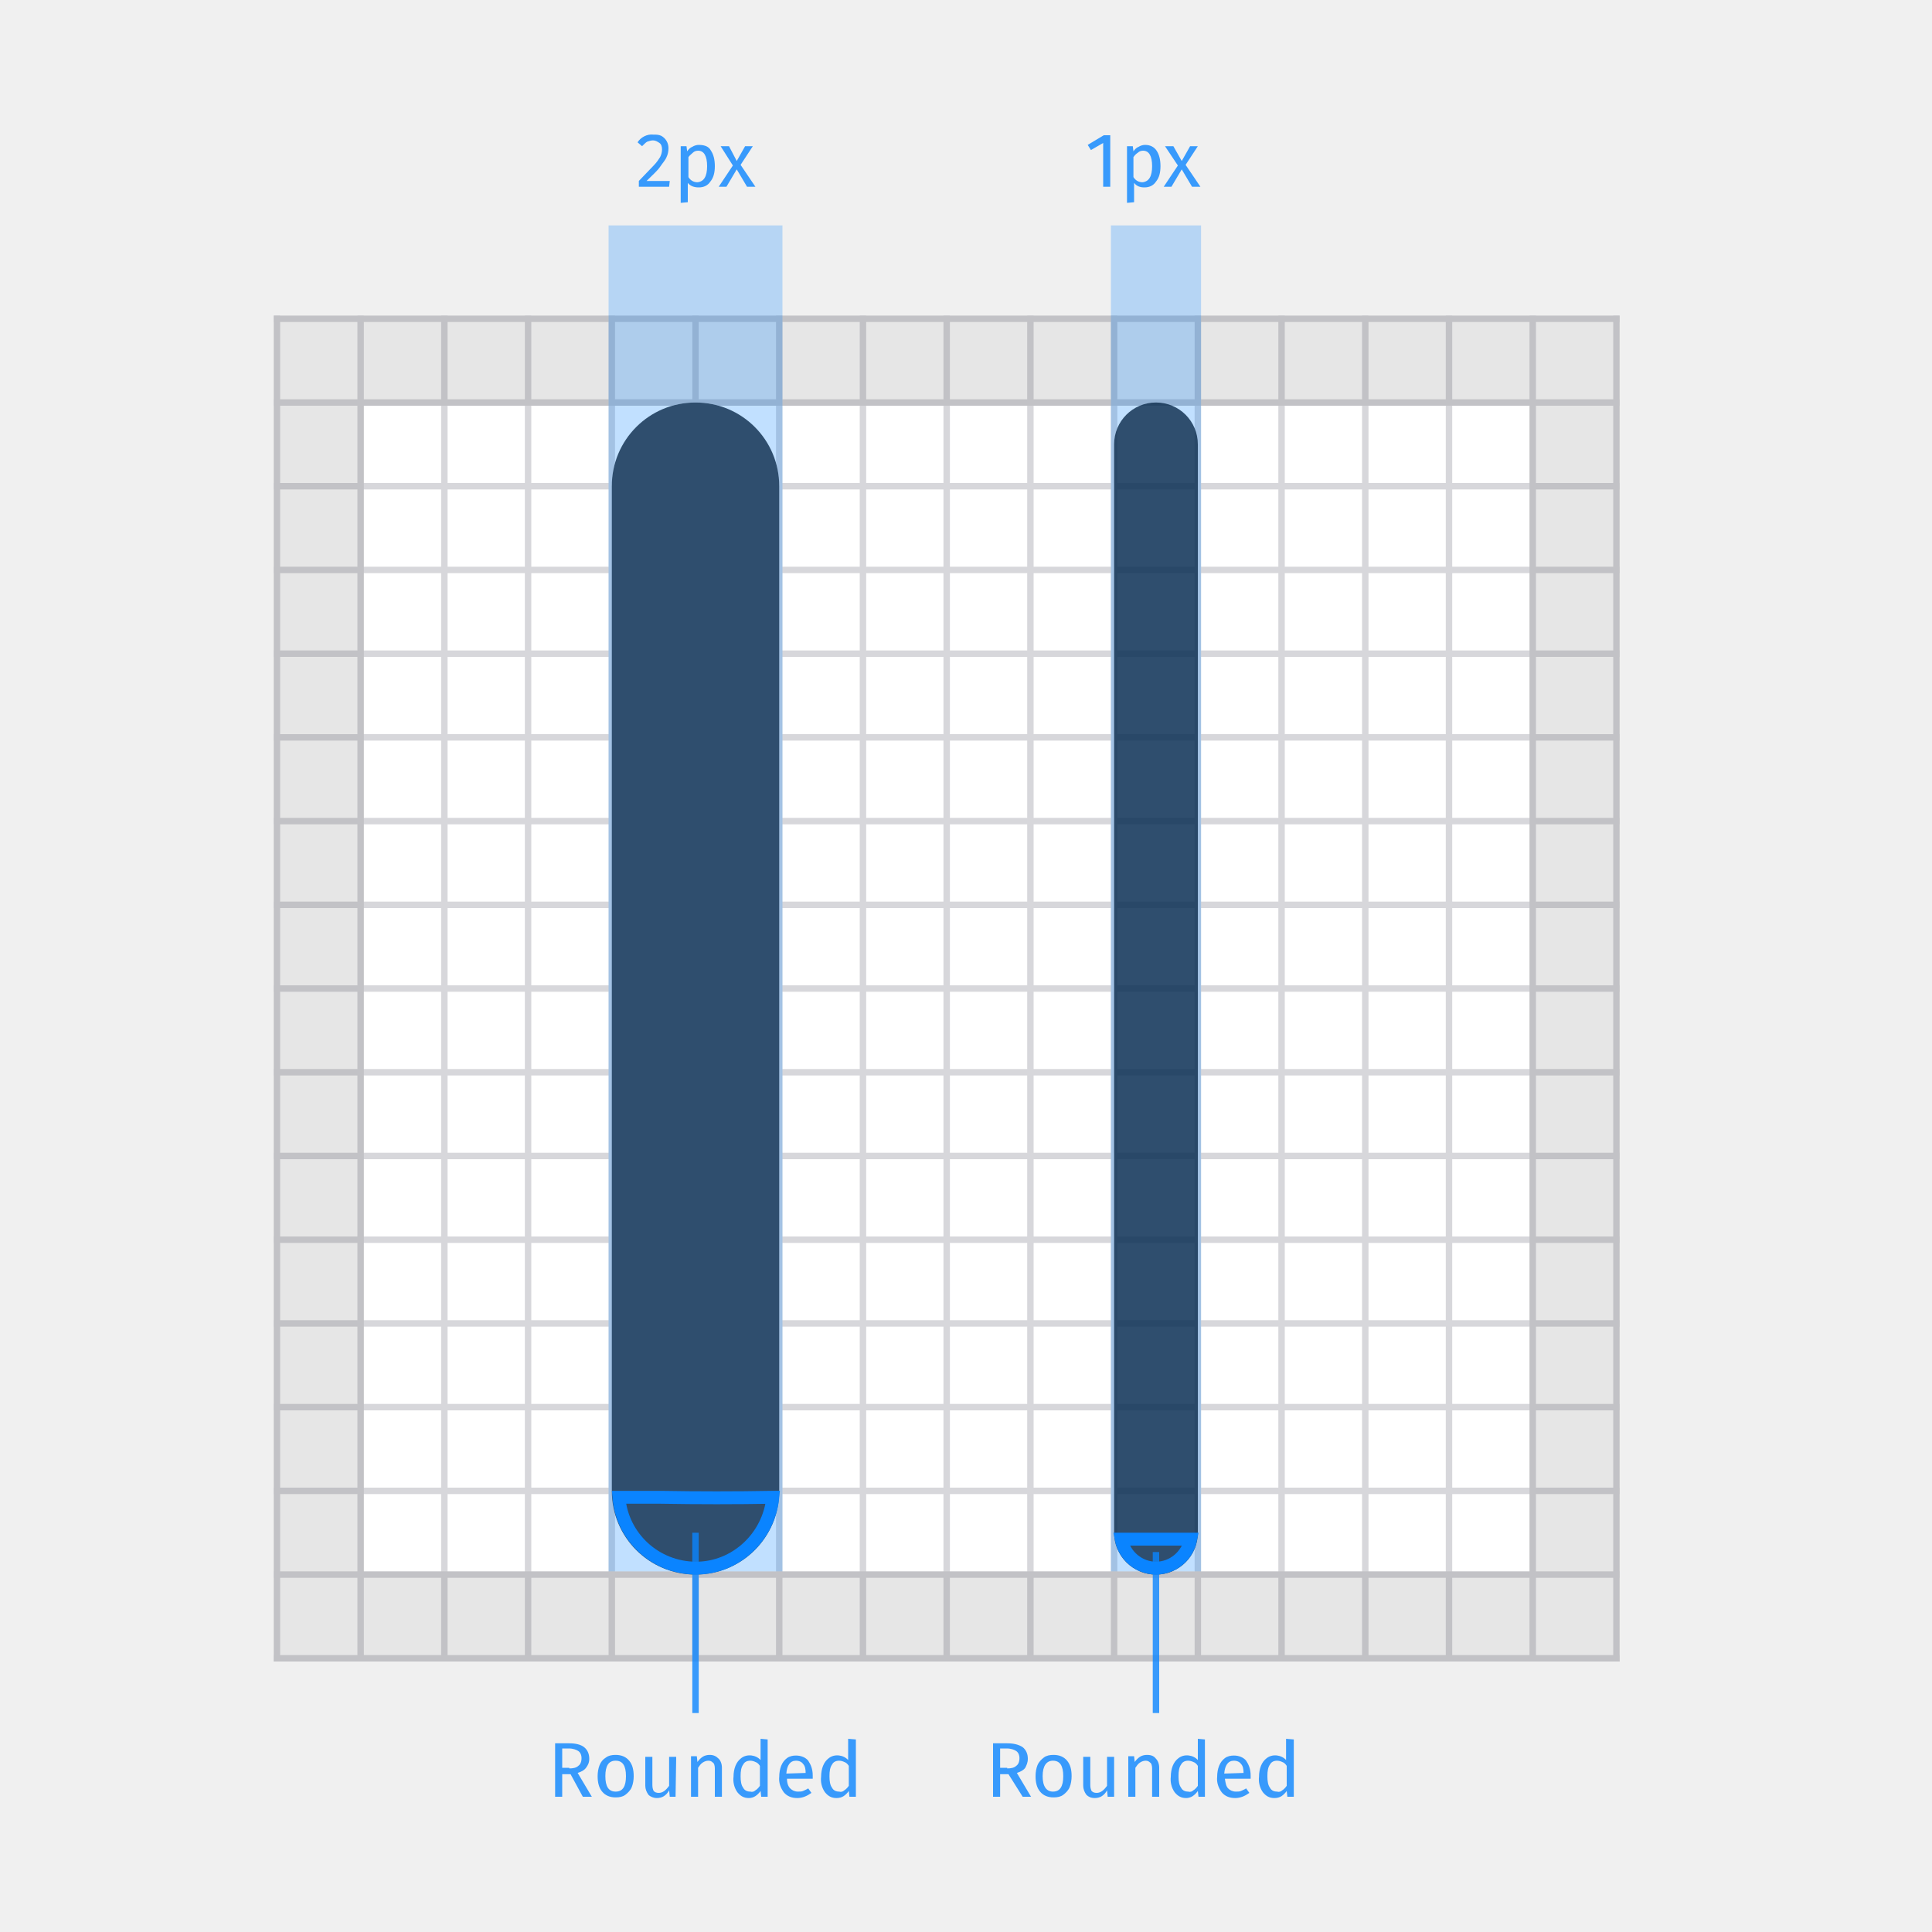
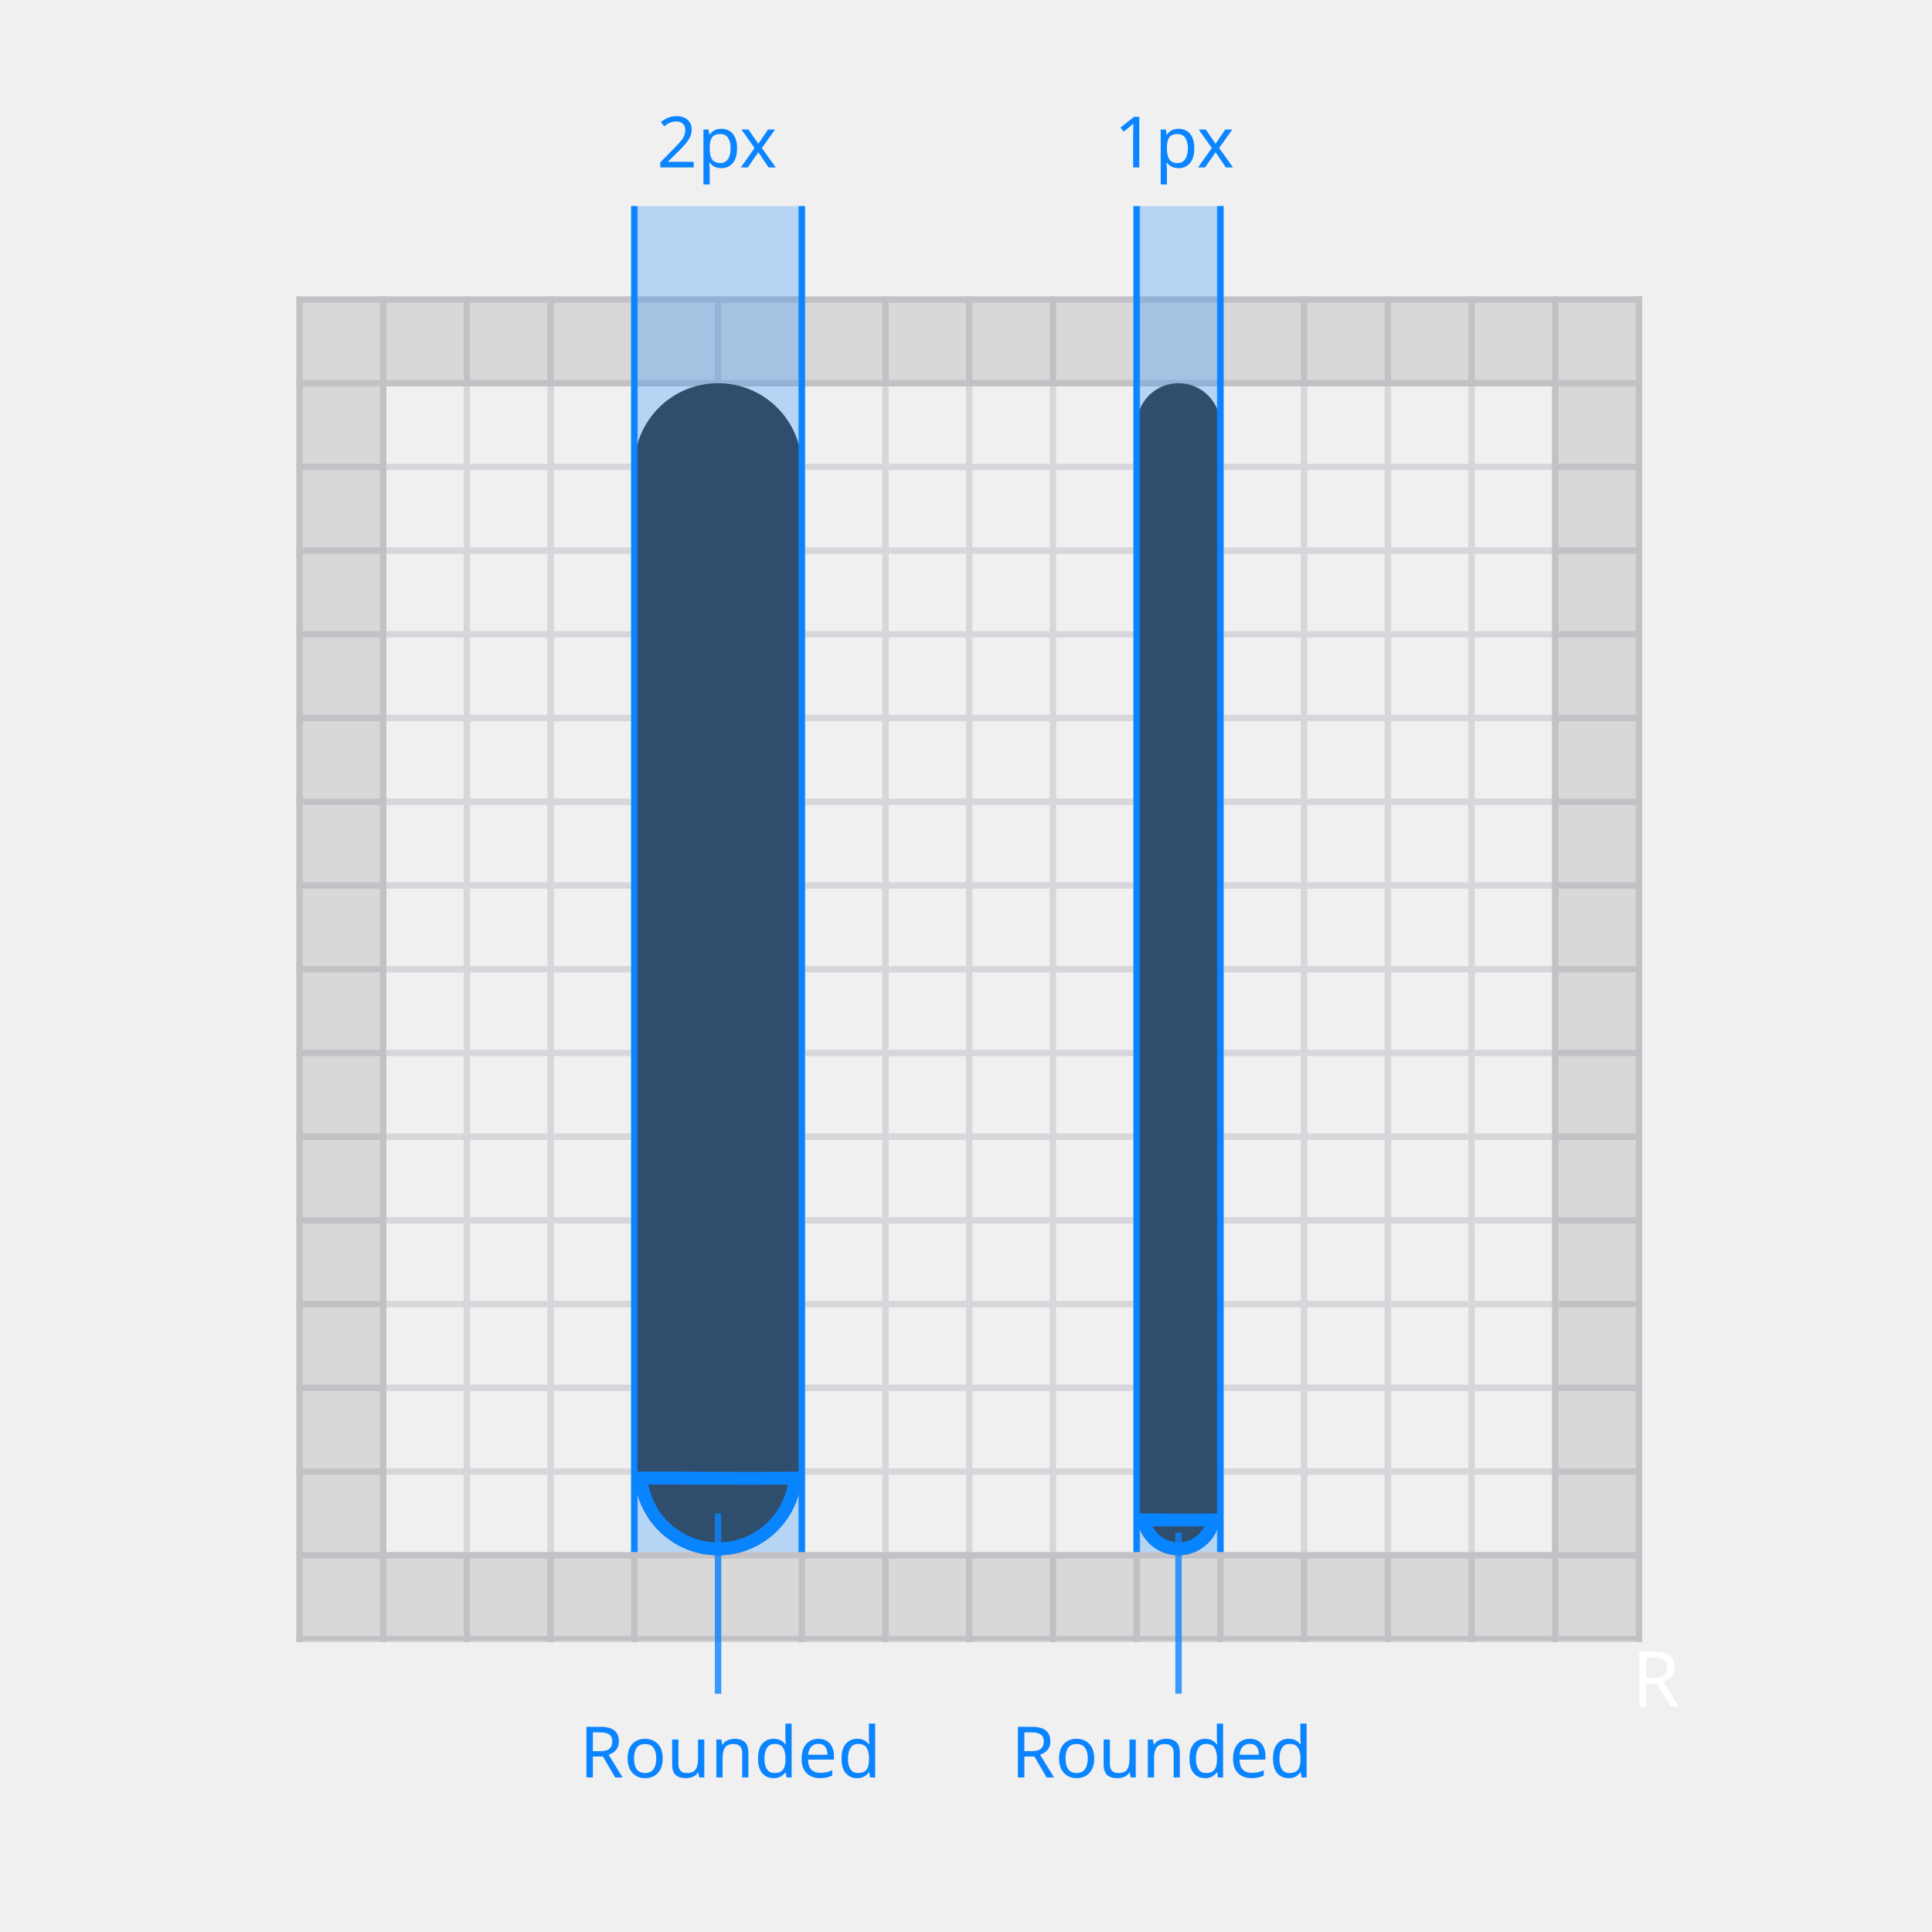
- <svg xmlns="http://www.w3.org/2000/svg" version="1.1" x="0px" y="0px" viewBox="0 0 300 300" enable-background="new 0 0 300 300" xml:space="preserve">
-   <g id="example">
-     <path fill="#FFFFFF" enable-background="new    " d="M250.5,49h-12h-1h-12h-1h-12h-1h-12h-1h-12h-1h-12h-1h-12h-1h-12h-1h-12h-1   h-12h-1h-12h-1h-12h-1h-12h-1h-12h-1h-12h-1h-12h-1v1v12v1v12v1v12v1v12v1v12v1v12v1v12v1v12v1v12v1v12v1v12v1v12v1v12v1v12v1v12v1   v12v1h1h12h1h12h1h12h1h12h1h12h1h12h1h12h1h12h1h12h1h12h1h12h1h12h1h12h1h12h1h12h1h12h1v-1v-12v-1v-12v-1v-12v-1v-12v-1v-12v-1   v-12v-1v-12v-1v-12v-1v-12v-1v-12v-1v-12v-1v-12v-1V89v-1V76v-1V63v-1V50v-1H250.5z" />
-     <g transform="translate(0 29)">
-       <g>
-         <rect x="42.5" y="20" fill="#D7D7DB" width="209" height="1" />
-         <rect x="42.5" y="33" fill="#D7D7DB" width="209" height="1" />
-         <rect x="42.5" y="46" fill="#D7D7DB" width="209" height="1" />
-         <rect x="42.5" y="59" fill="#D7D7DB" width="209" height="1" />
-         <rect x="42.5" y="72" fill="#D7D7DB" width="209" height="1" />
-         <rect x="42.5" y="85" fill="#D7D7DB" width="209" height="1" />
-         <g>
-           <rect x="42.5" y="98" fill="#D7D7DB" width="209" height="1" />
-         </g>
-         <g>
-           <rect x="42.5" y="111" fill="#D7D7DB" width="209" height="1" />
-         </g>
-         <g>
-           <rect x="42.5" y="124" fill="#D7D7DB" width="209" height="1" />
-         </g>
-         <g>
-           <rect x="42.5" y="137" fill="#D7D7DB" width="209" height="1" />
-         </g>
-         <g>
-           <rect x="42.5" y="150" fill="#D7D7DB" width="209" height="1" />
-         </g>
-         <g>
-           <rect x="42.5" y="163" fill="#D7D7DB" width="209" height="1" />
-         </g>
-         <g>
-           <rect x="42.5" y="176" fill="#D7D7DB" width="209" height="1" />
-         </g>
-         <g>
-           <rect x="42.5" y="189" fill="#D7D7DB" width="209" height="1" />
-         </g>
-         <g>
-           <rect x="42.5" y="202" fill="#D7D7DB" width="209" height="1" />
-         </g>
-         <g>
-           <rect x="42.5" y="215" fill="#D7D7DB" width="209" height="1" />
-         </g>
-         <g>
-           <rect x="42.5" y="228" fill="#D7D7DB" width="209" height="1" />
-         </g>
+ <svg xmlns="http://www.w3.org/2000/svg" xmlns:xlink="http://www.w3.org/1999/xlink" width="300" height="300" viewBox="0 0 300 300">
+   <defs>
+     <polygon id="stroke1-a" points="0 0 209 0 209 209 0 209" />
+     <polygon id="stroke1-c" points="0 0 209 0 209 208.791 0 208.791" />
+     <polygon id="stroke1-e" points="0 0 209 0 209 209 0 209" />
+     <rect id="stroke1-g" width="26" height="182" x="98.5" y="59.5" rx="13" />
+     <rect id="stroke1-h" width="13" height="182" x="176.5" y="59.5" rx="6.5" />
+     <rect id="stroke1-i" width="27" height="209" x="98" y="32" />
+     <filter id="stroke1-j" width="103.7%" height="100.5%" x="-1.9%" y="-.2%" filterUnits="objectBoundingBox">
+       <feOffset dx="1" in="SourceAlpha" result="shadowOffsetInner1" />
+       <feComposite in="shadowOffsetInner1" in2="SourceAlpha" k2="-1" k3="1" operator="arithmetic" result="shadowInnerInner1" />
+       <feColorMatrix in="shadowInnerInner1" result="shadowMatrixInner1" values="0 0 0 0 0.039   0 0 0 0 0.518   0 0 0 0 1  0 0 0 1 0" />
+       <feOffset dx="-1" in="SourceAlpha" result="shadowOffsetInner2" />
+       <feComposite in="shadowOffsetInner2" in2="SourceAlpha" k2="-1" k3="1" operator="arithmetic" result="shadowInnerInner2" />
+       <feColorMatrix in="shadowInnerInner2" result="shadowMatrixInner2" values="0 0 0 0 0.039   0 0 0 0 0.518   0 0 0 0 1  0 0 0 1 0" />
+       <feMerge>
+         <feMergeNode in="shadowMatrixInner1" />
+         <feMergeNode in="shadowMatrixInner2" />
+       </feMerge>
+     </filter>
+     <rect id="stroke1-k" width="14" height="209" x="176" y="32" />
+     <filter id="stroke1-l" width="107.1%" height="100.5%" x="-3.6%" y="-.2%" filterUnits="objectBoundingBox">
+       <feOffset dx="1" in="SourceAlpha" result="shadowOffsetInner1" />
+       <feComposite in="shadowOffsetInner1" in2="SourceAlpha" k2="-1" k3="1" operator="arithmetic" result="shadowInnerInner1" />
+       <feColorMatrix in="shadowInnerInner1" result="shadowMatrixInner1" values="0 0 0 0 0.039   0 0 0 0 0.518   0 0 0 0 1  0 0 0 1 0" />
+       <feOffset dx="-1" in="SourceAlpha" result="shadowOffsetInner2" />
+       <feComposite in="shadowOffsetInner2" in2="SourceAlpha" k2="-1" k3="1" operator="arithmetic" result="shadowInnerInner2" />
+       <feColorMatrix in="shadowInnerInner2" result="shadowMatrixInner2" values="0 0 0 0 0.039   0 0 0 0 0.518   0 0 0 0 1  0 0 0 1 0" />
+       <feMerge>
+         <feMergeNode in="shadowMatrixInner1" />
+         <feMergeNode in="shadowMatrixInner2" />
+       </feMerge>
+     </filter>
+   </defs>
+   <g fill="none" fill-rule="evenodd">
+     <g transform="translate(46 46)">
+       <mask id="stroke1-b" fill="#fff">
+         <use xlink:href="#stroke1-a" />
+       </mask>
+       <g mask="url(#stroke1-b)">
+         <mask id="stroke1-d" fill="#fff">
+           <use xlink:href="#stroke1-c" />
+         </mask>
+         <rect width="209" height="1" fill="#D7D7DB" mask="url(#stroke1-d)" />
+         <rect width="209" height="1" y="13" fill="#D7D7DB" mask="url(#stroke1-d)" />
+         <rect width="209" height="1" y="26" fill="#D7D7DB" mask="url(#stroke1-d)" />
+         <rect width="209" height="1" y="39" fill="#D7D7DB" mask="url(#stroke1-d)" />
+         <rect width="209" height="1" y="52" fill="#D7D7DB" mask="url(#stroke1-d)" />
+         <rect width="209" height="1" y="65" fill="#D7D7DB" mask="url(#stroke1-d)" />
+         <rect width="209" height="1" y="78" fill="#D7D7DB" mask="url(#stroke1-d)" />
+         <rect width="209" height="1" y="91" fill="#D7D7DB" mask="url(#stroke1-d)" />
+         <rect width="209" height="1" y="104" fill="#D7D7DB" mask="url(#stroke1-d)" />
+         <rect width="209" height="1" y="117" fill="#D7D7DB" mask="url(#stroke1-d)" />
+         <rect width="209" height="1" y="130" fill="#D7D7DB" mask="url(#stroke1-d)" />
+         <rect width="209" height="1" y="143" fill="#D7D7DB" mask="url(#stroke1-d)" />
+         <rect width="209" height="1" y="156" fill="#D7D7DB" mask="url(#stroke1-d)" />
+         <rect width="209" height="1" y="169" fill="#D7D7DB" mask="url(#stroke1-d)" />
+         <rect width="209" height="1" y="182" fill="#D7D7DB" mask="url(#stroke1-d)" />
+         <rect width="209" height="1" y="195" fill="#D7D7DB" mask="url(#stroke1-d)" />
+         <rect width="209" height="1" y="208" fill="#D7D7DB" mask="url(#stroke1-d)" />
      </g>
      <g>
-         <rect x="42.5" y="20" fill="#D7D7DB" width="1" height="209" />
-         <rect x="55.5" y="20" fill="#D7D7DB" width="1" height="209" />
-         <rect x="68.5" y="20" fill="#D7D7DB" width="1" height="209" />
-         <rect x="81.5" y="20" fill="#D7D7DB" width="1" height="209" />
-         <rect x="94.5" y="20" fill="#D7D7DB" width="1" height="209" />
-         <rect x="107.5" y="20" fill="#D7D7DB" width="1" height="209" />
-         <g>
-           <rect x="120.5" y="20" fill="#D7D7DB" width="1" height="209" />
-         </g>
-         <g>
-           <rect x="133.5" y="20" fill="#D7D7DB" width="1" height="209" />
-         </g>
-         <g>
-           <rect x="146.5" y="20" fill="#D7D7DB" width="1" height="209" />
-         </g>
-         <g>
-           <rect x="159.5" y="20" fill="#D7D7DB" width="1" height="209" />
-         </g>
-         <g>
-           <rect x="172.5" y="20" fill="#D7D7DB" width="1" height="209" />
-         </g>
-         <g>
-           <rect x="185.5" y="20" fill="#D7D7DB" width="1" height="209" />
-         </g>
-         <g>
-           <rect x="198.5" y="20" fill="#D7D7DB" width="1" height="209" />
-         </g>
-         <g>
-           <rect x="211.5" y="20" fill="#D7D7DB" width="1" height="209" />
-         </g>
-         <g>
-           <rect x="224.5" y="20" fill="#D7D7DB" width="1" height="209" />
-         </g>
-         <g>
-           <rect x="237.5" y="20" fill="#D7D7DB" width="1" height="209" />
-         </g>
-         <g>
-           <rect x="250.5" y="20" fill="#D7D7DB" width="1" height="209" />
-         </g>
+         <mask id="stroke1-f" fill="#fff">
+           <use xlink:href="#stroke1-e" />
+         </mask>
+         <rect width="1" height="209" fill="#D7D7DB" mask="url(#stroke1-f)" />
+         <rect width="1" height="209" x="13" fill="#D7D7DB" mask="url(#stroke1-f)" />
+         <rect width="1" height="209" x="26" fill="#D7D7DB" mask="url(#stroke1-f)" />
+         <rect width="1" height="209" x="39" fill="#D7D7DB" mask="url(#stroke1-f)" />
+         <rect width="1" height="209" x="52" fill="#D7D7DB" mask="url(#stroke1-f)" />
+         <rect width="1" height="209" x="65" fill="#D7D7DB" mask="url(#stroke1-f)" />
+         <rect width="1" height="209" x="78" fill="#D7D7DB" mask="url(#stroke1-f)" />
+         <rect width="1" height="209" x="91" fill="#D7D7DB" mask="url(#stroke1-f)" />
+         <rect width="1" height="209" x="104" fill="#D7D7DB" mask="url(#stroke1-f)" />
+         <rect width="1" height="209" x="117" fill="#D7D7DB" mask="url(#stroke1-f)" />
+         <rect width="1" height="209" x="130" fill="#D7D7DB" mask="url(#stroke1-f)" />
+         <rect width="1" height="209" x="143" fill="#D7D7DB" mask="url(#stroke1-f)" />
+         <rect width="1" height="209" x="156" fill="#D7D7DB" mask="url(#stroke1-f)" />
+         <rect width="1" height="209" x="169" fill="#D7D7DB" mask="url(#stroke1-f)" />
+         <rect width="1" height="209" x="182" fill="#D7D7DB" mask="url(#stroke1-f)" />
+         <rect width="1" height="209" x="195" fill="#D7D7DB" mask="url(#stroke1-f)" />
+         <rect width="1" height="209" x="208" fill="#D7D7DB" mask="url(#stroke1-f)" />
      </g>
-       <rect x="49.5" y="27" opacity="0.1" fill="none" stroke="#000000" stroke-width="14" enable-background="new    " width="195" height="195" />
+       <rect width="195" height="195" x="7" y="7" stroke="#000" stroke-width="14" opacity=".1" />
    </g>
-     <path fill="#FFFFFF" d="M108,62.5L108,62.5c7.2,0,13,5.8,13,13v156c0,7.2-5.8,13-13,13l0,0c-7.2,0-13-5.8-13-13v-156   C95,68.3,100.8,62.5,108,62.5z" />
-     <path fill="#0C0C0D" fill-opacity="0.8" d="M108,62.5L108,62.5c7.2,0,13,5.8,13,13v156c0,7.2-5.8,13-13,13l0,0c-7.2,0-13-5.8-13-13   v-156C95,68.3,100.8,62.5,108,62.5z" />
-     <path fill="#0C0C0D" fill-opacity="0.8" d="M179.5,62.5L179.5,62.5c3.6,0,6.5,2.9,6.5,6.5v169c0,3.6-2.9,6.5-6.5,6.5l0,0   c-3.6,0-6.5-2.9-6.5-6.5V69C173,65.4,175.9,62.5,179.5,62.5z" />
-     <rect x="94.5" y="35" fill="#0A84FF" fill-opacity="0.25" width="27" height="209" />
-     <rect x="172.5" y="35" fill="#0A84FF" fill-opacity="0.25" width="14" height="209" />
-     <path fill="#0A84FF" fill-opacity="0.8" d="M156.6,275.5h-1.3v3.5h-1.1v-8.3h2.2c1,0,1.8,0.2,2.4,0.6c0.5,0.4,0.8,1,0.8,1.8   c0,0.6-0.2,1-0.4,1.4c-0.3,0.4-0.7,0.6-1.3,0.8l2.2,3.7h-1.3L156.6,275.5L156.6,275.5z M156.4,274.6c0.6,0,1.1-0.1,1.4-0.4   c0.3-0.2,0.5-0.6,0.5-1.2c0-0.5-0.2-0.9-0.5-1.1s-0.8-0.4-1.5-0.4h-1v3h1.1V274.6z M165.7,273.4c0.5,0.6,0.7,1.4,0.7,2.4   c0,0.6-0.1,1.2-0.3,1.7s-0.6,0.9-1,1.2c-0.4,0.3-0.9,0.4-1.5,0.4c-0.9,0-1.6-0.3-2.1-0.9s-0.7-1.4-0.7-2.4c0-0.6,0.1-1.2,0.3-1.7   c0.2-0.5,0.6-0.9,1-1.2c0.4-0.3,0.9-0.4,1.5-0.4C164.5,272.5,165.2,272.8,165.7,273.4z M161.9,275.8c0,1.6,0.6,2.4,1.6,2.4   c1.1,0,1.6-0.8,1.6-2.4s-0.5-2.4-1.6-2.4C162.5,273.4,161.9,274.2,161.9,275.8L161.9,275.8z M172.9,279H172l-0.1-1   c-0.2,0.4-0.5,0.7-0.8,0.9c-0.3,0.2-0.7,0.3-1.1,0.3c-0.6,0-1-0.2-1.3-0.5c-0.3-0.4-0.5-0.9-0.5-1.4v-4.5h1.1v4.4   c0,0.4,0.1,0.7,0.2,0.9c0.2,0.2,0.4,0.3,0.8,0.3c0.6,0,1.1-0.4,1.6-1.1v-4.5h1.1v6.2H172.9z M179.5,273.1c0.3,0.3,0.5,0.8,0.5,1.4   v4.5h-1.1v-4.4c0-0.4-0.1-0.8-0.3-0.9c-0.2-0.2-0.4-0.3-0.7-0.3s-0.6,0.1-0.9,0.3c-0.3,0.2-0.5,0.5-0.7,0.8v4.5h-1.1v-6.3h0.9   l0.1,0.9c0.2-0.3,0.5-0.6,0.8-0.8s0.7-0.3,1.1-0.3C178.8,272.5,179.2,272.7,179.5,273.1L179.5,273.1z M187.1,270.1v8.9h-1l-0.1-0.9   c-0.2,0.3-0.5,0.6-0.8,0.8s-0.7,0.3-1,0.3c-0.8,0-1.3-0.3-1.8-0.9c-0.5-0.7-0.7-1.6-0.6-2.4c0-0.6,0.1-1.2,0.3-1.7s0.5-0.9,0.9-1.2   c0.9-0.7,2.3-0.5,3,0.3V270L187.1,270.1L187.1,270.1z M185.3,278c0.2-0.1,0.5-0.4,0.7-0.7v-3.1c-0.2-0.3-0.4-0.5-0.7-0.6   c-0.2-0.1-0.5-0.2-0.8-0.2c-0.5,0-0.9,0.2-1.1,0.6c-0.3,0.4-0.4,1-0.4,1.8s0.1,1.4,0.4,1.8c0.2,0.4,0.6,0.6,1.1,0.6   C184.8,278.3,185.1,278.2,185.3,278z M194.2,276.2h-4c0.1,0.7,0.2,1.2,0.5,1.5s0.7,0.5,1.2,0.5c0.3,0,0.6,0,0.8-0.1   s0.5-0.2,0.8-0.4l0.5,0.7c-0.7,0.5-1.4,0.8-2.2,0.8c-0.9,0-1.6-0.3-2.1-0.9c-0.5-0.7-0.8-1.5-0.7-2.4c0-0.6,0.1-1.2,0.3-1.7   s0.5-0.9,0.9-1.2s0.9-0.4,1.4-0.4c0.8,0,1.5,0.3,1.9,0.8c0.4,0.6,0.7,1.3,0.7,2.3L194.2,276.2L194.2,276.2z M193.1,275.3   c0-0.6-0.1-1.1-0.4-1.4c-0.2-0.3-0.6-0.5-1.1-0.5c-0.9,0-1.4,0.7-1.5,2L193.1,275.3L193.1,275.3L193.1,275.3z M200.9,270.1v8.9h-1   l-0.1-0.9c-0.2,0.3-0.5,0.6-0.8,0.8s-0.7,0.3-1.1,0.3c-0.8,0-1.3-0.3-1.8-0.9c-0.5-0.7-0.7-1.6-0.6-2.4c0-0.6,0.1-1.2,0.3-1.7   s0.5-0.9,0.9-1.2c0.9-0.7,2.3-0.5,3,0.3V270L200.9,270.1L200.9,270.1z M199.1,278c0.2-0.1,0.5-0.4,0.7-0.7v-3.1   c-0.2-0.3-0.4-0.5-0.7-0.6c-0.2-0.1-0.5-0.2-0.8-0.2c-0.5,0-0.9,0.2-1.1,0.6c-0.3,0.4-0.4,1-0.4,1.8s0.1,1.4,0.4,1.8   c0.2,0.4,0.6,0.6,1.1,0.6C198.6,278.3,198.9,278.2,199.1,278L199.1,278z M88.6,275.5h-1.3v3.5h-1.1v-8.3h2.2c1,0,1.8,0.2,2.3,0.6   c0.5,0.4,0.8,1,0.8,1.8c0,0.6-0.2,1-0.5,1.4s-0.7,0.6-1.3,0.8l2.2,3.7h-1.4L88.6,275.5L88.6,275.5z M88.4,274.6   c0.6,0,1.1-0.1,1.4-0.4c0.3-0.2,0.5-0.6,0.5-1.2c0-0.5-0.2-0.9-0.5-1.1s-0.8-0.4-1.5-0.4h-1v3h1.1V274.6z M97.7,273.4   c0.5,0.6,0.7,1.4,0.7,2.4c0,0.6-0.1,1.2-0.3,1.7c-0.2,0.5-0.6,0.9-1,1.2c-0.4,0.3-0.9,0.4-1.5,0.4c-0.9,0-1.6-0.3-2.1-0.9   s-0.7-1.4-0.7-2.4c0-0.6,0.1-1.2,0.3-1.7c0.2-0.5,0.5-0.9,1-1.2c0.4-0.3,0.9-0.4,1.5-0.4C96.5,272.5,97.2,272.8,97.7,273.4   L97.7,273.4z M94,275.8c0,1.6,0.5,2.4,1.6,2.4s1.6-0.8,1.6-2.4s-0.5-2.4-1.6-2.4C94.5,273.4,94,274.2,94,275.8L94,275.8z    M104.9,279H104l-0.1-1c-0.2,0.4-0.5,0.7-0.8,0.9c-0.3,0.2-0.7,0.3-1.1,0.3c-0.5,0-1-0.2-1.3-0.5c-0.3-0.4-0.5-0.9-0.5-1.4v-4.5   h1.1v4.4c0,0.4,0.1,0.7,0.2,0.9c0.2,0.2,0.4,0.3,0.8,0.3c0.6,0,1.1-0.4,1.6-1.1v-4.5h1.1L104.9,279L104.9,279z M111.6,273.1   c0.3,0.3,0.5,0.8,0.5,1.4v4.5H111v-4.4c0-0.4-0.1-0.8-0.3-0.9c-0.2-0.2-0.4-0.3-0.7-0.3c-0.3,0-0.6,0.1-0.9,0.3s-0.5,0.5-0.7,0.8   v4.5h-1.1v-6.3h0.9l0.1,0.9c0.2-0.3,0.5-0.6,0.8-0.8s0.7-0.3,1.1-0.3C110.8,272.5,111.2,272.7,111.6,273.1L111.6,273.1z    M119.2,270.1v8.9h-1l-0.1-0.9c-0.2,0.3-0.5,0.6-0.8,0.8s-0.7,0.3-1,0.3c-0.8,0-1.3-0.3-1.8-0.9c-0.5-0.7-0.7-1.6-0.6-2.4   c0-0.6,0.1-1.2,0.3-1.7c0.2-0.5,0.5-0.9,0.9-1.2c0.9-0.7,2.3-0.5,3,0.3V270L119.2,270.1L119.2,270.1z M117.3,278   c0.2-0.1,0.5-0.4,0.7-0.7v-3.1c-0.2-0.3-0.4-0.5-0.7-0.6c-0.2-0.1-0.5-0.2-0.8-0.2c-0.5,0-0.9,0.2-1.1,0.6c-0.3,0.4-0.4,1-0.4,1.8   s0.1,1.4,0.4,1.8c0.2,0.4,0.6,0.6,1.1,0.6C116.8,278.3,117.1,278.2,117.3,278z M126.2,276.2h-4c0,0.7,0.2,1.2,0.5,1.5   s0.7,0.5,1.2,0.5c0.3,0,0.6,0,0.8-0.1c0.2-0.1,0.5-0.2,0.8-0.4l0.5,0.7c-0.7,0.5-1.4,0.8-2.2,0.8c-0.9,0-1.6-0.3-2.1-0.9   c-0.5-0.7-0.8-1.5-0.7-2.4c0-0.6,0.1-1.2,0.3-1.7c0.2-0.5,0.5-0.9,0.9-1.2s0.9-0.4,1.4-0.4c0.8,0,1.5,0.3,1.9,0.8   c0.4,0.6,0.7,1.3,0.7,2.3L126.2,276.2L126.2,276.2z M125.1,275.3c0-0.6-0.1-1.1-0.4-1.4c-0.2-0.3-0.6-0.5-1.1-0.5   c-0.9,0-1.4,0.7-1.5,2L125.1,275.3L125.1,275.3L125.1,275.3z M132.9,270.1v8.9h-1l-0.1-0.9c-0.2,0.3-0.5,0.6-0.8,0.8   s-0.7,0.3-1.1,0.3c-0.8,0-1.3-0.3-1.8-0.9c-0.5-0.7-0.7-1.6-0.6-2.4c0-0.6,0.1-1.2,0.3-1.7c0.2-0.5,0.5-0.9,0.9-1.2   c0.9-0.7,2.3-0.5,3,0.3V270L132.9,270.1L132.9,270.1z M131.1,278c0.2-0.1,0.5-0.4,0.7-0.7v-3.1c-0.2-0.3-0.4-0.5-0.7-0.6   c-0.2-0.1-0.5-0.2-0.8-0.2c-0.5,0-0.9,0.2-1.1,0.6c-0.3,0.4-0.4,1-0.4,1.8s0.1,1.4,0.4,1.8c0.2,0.4,0.6,0.6,1.1,0.6   C130.6,278.3,130.9,278.2,131.1,278L131.1,278z" />
-     <path fill="none" stroke="#0A84FF" stroke-width="2" d="M120,232.5c-5.8,0.1-11.6,0.1-17.4,0c-2.6,0-4.6,0-6.5,0   c0.5,6.2,5.7,11,12,11C114.2,243.5,119.4,238.7,120,232.5L120,232.5z M184.9,239c-2.7,0-5.4,0-8.1,0h-2.7c0.5,2.6,2.8,4.5,5.4,4.5   S184.4,241.6,184.9,239L184.9,239z" />
-     <path fill="none" stroke="#0A84FF" stroke-opacity="0.8" d="M179.5,241v25 M108,238v28" />
-     <path fill="#0A84FF" fill-opacity="0.8" d="M102.7,21.1c0.7,0.4,1.1,1.1,1.1,1.9c0,0.5-0.1,1-0.3,1.4c-0.2,0.5-0.6,0.9-1,1.5   s-1.1,1.2-2.1,2.2h3.6l-0.1,0.9h-4.7v-0.9c0.8-0.8,1.5-1.6,2.3-2.4c0.5-0.5,0.8-1,1-1.3c0.2-0.4,0.3-0.8,0.3-1.2s-0.1-0.8-0.4-1   c-0.3-0.2-0.6-0.4-1-0.4c-0.3,0-0.6,0.1-0.9,0.2c-0.2,0.1-0.5,0.4-0.8,0.7L99,22.1c0.5-0.8,1.5-1.3,2.4-1.2   C101.9,20.9,102.3,20.9,102.7,21.1L102.7,21.1z M110.4,23.4c0.4,0.6,0.6,1.4,0.6,2.4s-0.2,1.8-0.7,2.4c-0.4,0.6-1,0.9-1.8,0.9   c-0.7,0-1.3-0.2-1.7-0.7v3l-1.1,0.1v-8.8h0.9l0.1,0.8c0.2-0.3,0.5-0.6,0.8-0.7c0.3-0.2,0.7-0.3,1-0.3   C109.5,22.5,110.1,22.8,110.4,23.4L110.4,23.4z M109.8,25.8c0-1.6-0.5-2.4-1.4-2.4c-0.3,0-0.6,0.1-0.8,0.3   c-0.2,0.2-0.5,0.4-0.7,0.7v3.1c0.3,0.5,0.8,0.8,1.4,0.8C109.3,28.2,109.8,27.4,109.8,25.8z M117.3,29H116l-1.6-2.7l-1.6,2.7h-1.2   l2.2-3.3l-1.9-3h1.3l1.2,2.3l1.3-2.3h1.2l-1.9,2.9L117.3,29L117.3,29z" />
-     <path fill="#0A84FF" fill-opacity="0.8" d="M172.4,29h-1.1v-6.8l-1.9,1.1l-0.5-0.8l2.5-1.5h1V29z M179.6,23.4   c0.4,0.6,0.6,1.4,0.6,2.4s-0.2,1.8-0.7,2.4c-0.4,0.6-1,0.9-1.8,0.9c-0.7,0-1.2-0.2-1.6-0.7v3l-1.1,0.1v-8.8h0.9l0.1,0.8   c0.2-0.3,0.5-0.6,0.8-0.7c0.3-0.2,0.7-0.3,1-0.3C178.6,22.5,179.2,22.8,179.6,23.4L179.6,23.4z M178.9,25.8c0-1.6-0.5-2.4-1.4-2.4   c-0.3,0-0.6,0.1-0.8,0.3c-0.3,0.2-0.5,0.4-0.7,0.7v3.1c0.3,0.5,0.8,0.8,1.4,0.8C178.4,28.2,178.9,27.4,178.9,25.8L178.9,25.8z    M186.4,29h-1.3l-1.6-2.7l-1.6,2.7h-1.2l2.2-3.3l-2-3h1.3l1.3,2.3l1.3-2.3h1.2l-1.9,2.9L186.4,29L186.4,29z" />
+     <use fill="#FFF" xlink:href="#stroke1-g" />
+     <use fill="#0C0C0D" fill-opacity=".8" xlink:href="#stroke1-g" />
+     <use fill="#FFF" xlink:href="#stroke1-h" />
+     <use fill="#0C0C0D" fill-opacity=".8" xlink:href="#stroke1-h" />
+     <path stroke="#0A84FF" stroke-width="2" d="M123.458 229.516C118.485 229.568 114.809 229.565 108.108 229.527 106.949 229.521 106.623 229.519 106.071 229.516 103.477 229.503 101.505 229.497 99.541 229.501 100.048 235.662 105.208 240.504 111.5 240.504 117.787 240.504 122.944 235.67 123.458 229.516zM188.407 236.013C186.195 236.034 184.39 236.031 181.301 236.014 180.791 236.011 180.559 236.009 180.283 236.008 179.236 236.003 178.393 236 177.59 236 178.06 238.561 180.303 240.502 183 240.502 185.692 240.502 187.932 238.568 188.407 236.013z" />
+     <text fill="#FFF" font-family="FiraSans-Regular, Fira Sans" font-size="12">
+       <tspan x="253.37" y="265">R</tspan>
+     </text>
+     <path stroke="#0A84FF" stroke-opacity=".8" d="M183 238L183 263M111.5 235L111.5 263.011" />
+     <use fill="#0A84FF" fill-opacity=".25" xlink:href="#stroke1-i" />
+     <use fill="#000" filter="url(#stroke1-j)" xlink:href="#stroke1-i" />
+     <use fill="#0A84FF" fill-opacity=".25" xlink:href="#stroke1-k" />
+     <use fill="#000" filter="url(#stroke1-l)" xlink:href="#stroke1-k" />
+     <text fill="#0A84FF" font-family="FiraMono-Medium, Fira Mono" font-size="11" font-weight="400">
+       <tspan x="102" y="26">2px</tspan>
+     </text>
+     <text fill="#0A84FF" font-family="FiraMono-Medium, Fira Mono" font-size="11" font-weight="400">
+       <tspan x="173" y="26">1px</tspan>
+     </text>
+     <text fill="#0A84FF" font-family="FiraMono-Medium, Fira Mono" font-size="11" font-weight="400">
+       <tspan x="90" y="276">Rounded</tspan>
+     </text>
+     <text fill="#0A84FF" font-family="FiraMono-Medium, Fira Mono" font-size="11" font-weight="400">
+       <tspan x="157" y="276">Rounded</tspan>
+     </text>
  </g>
-   <g id="Layer_2">
- </g>
</svg>
